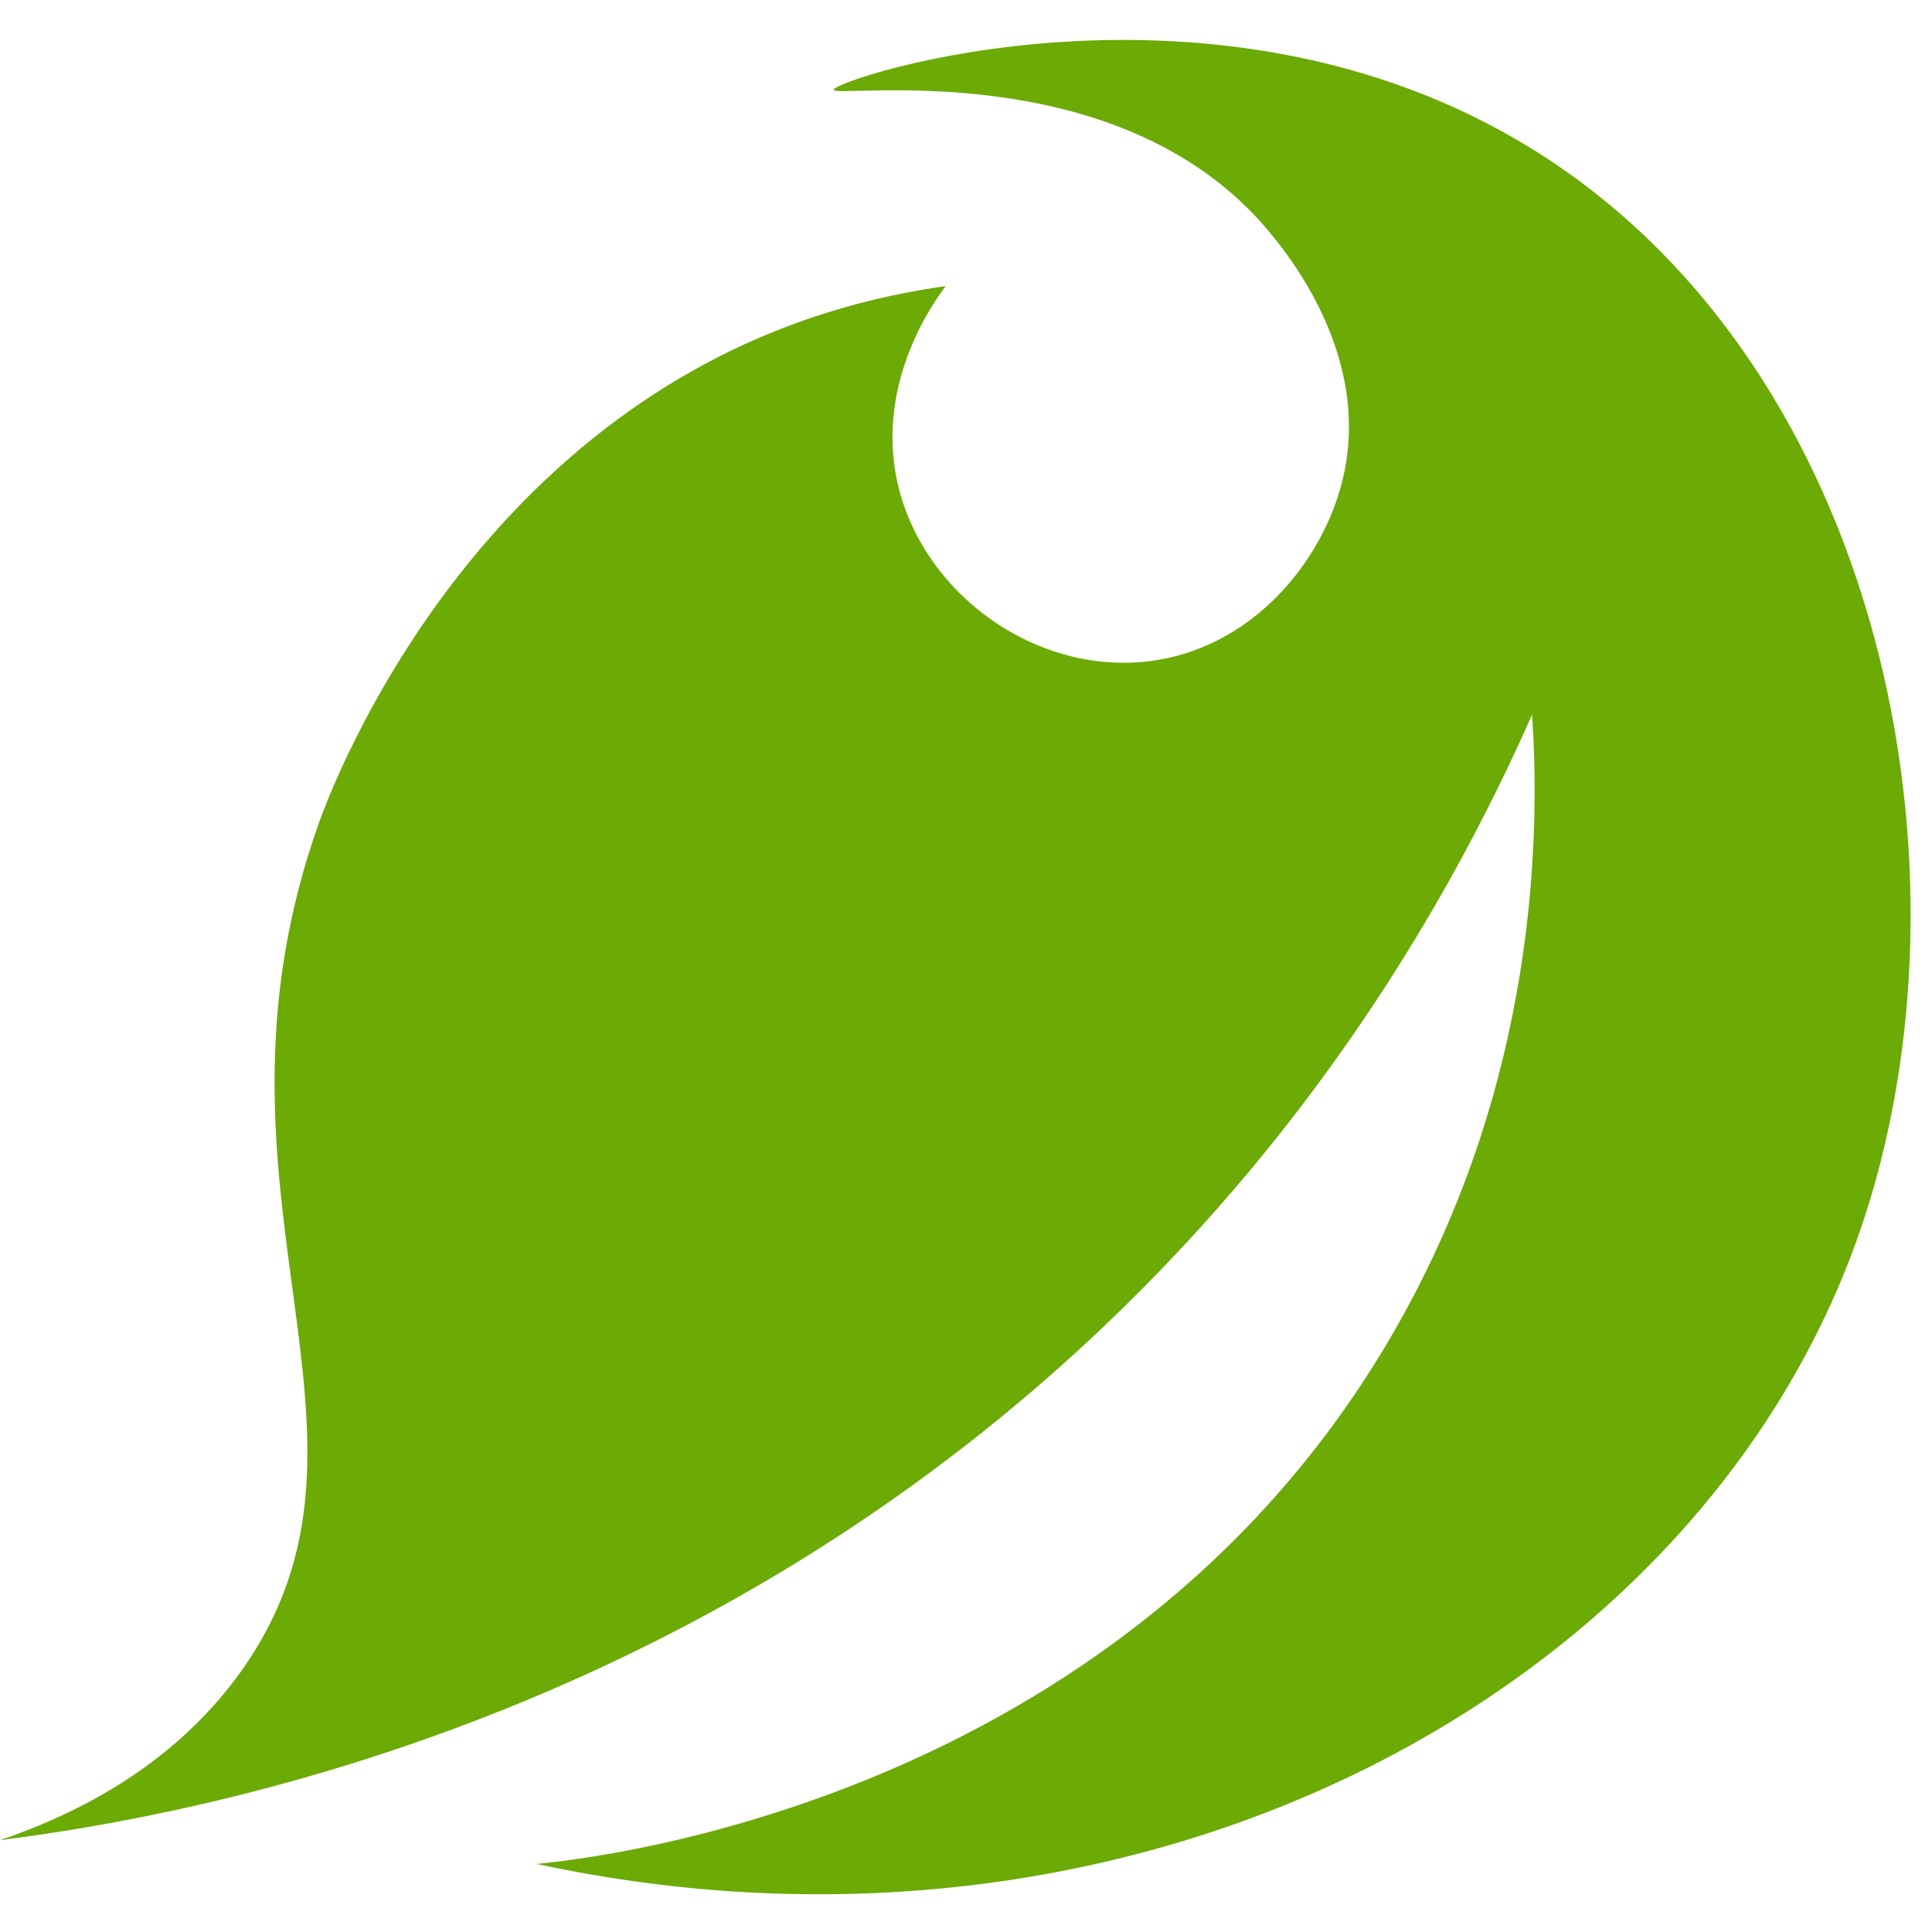
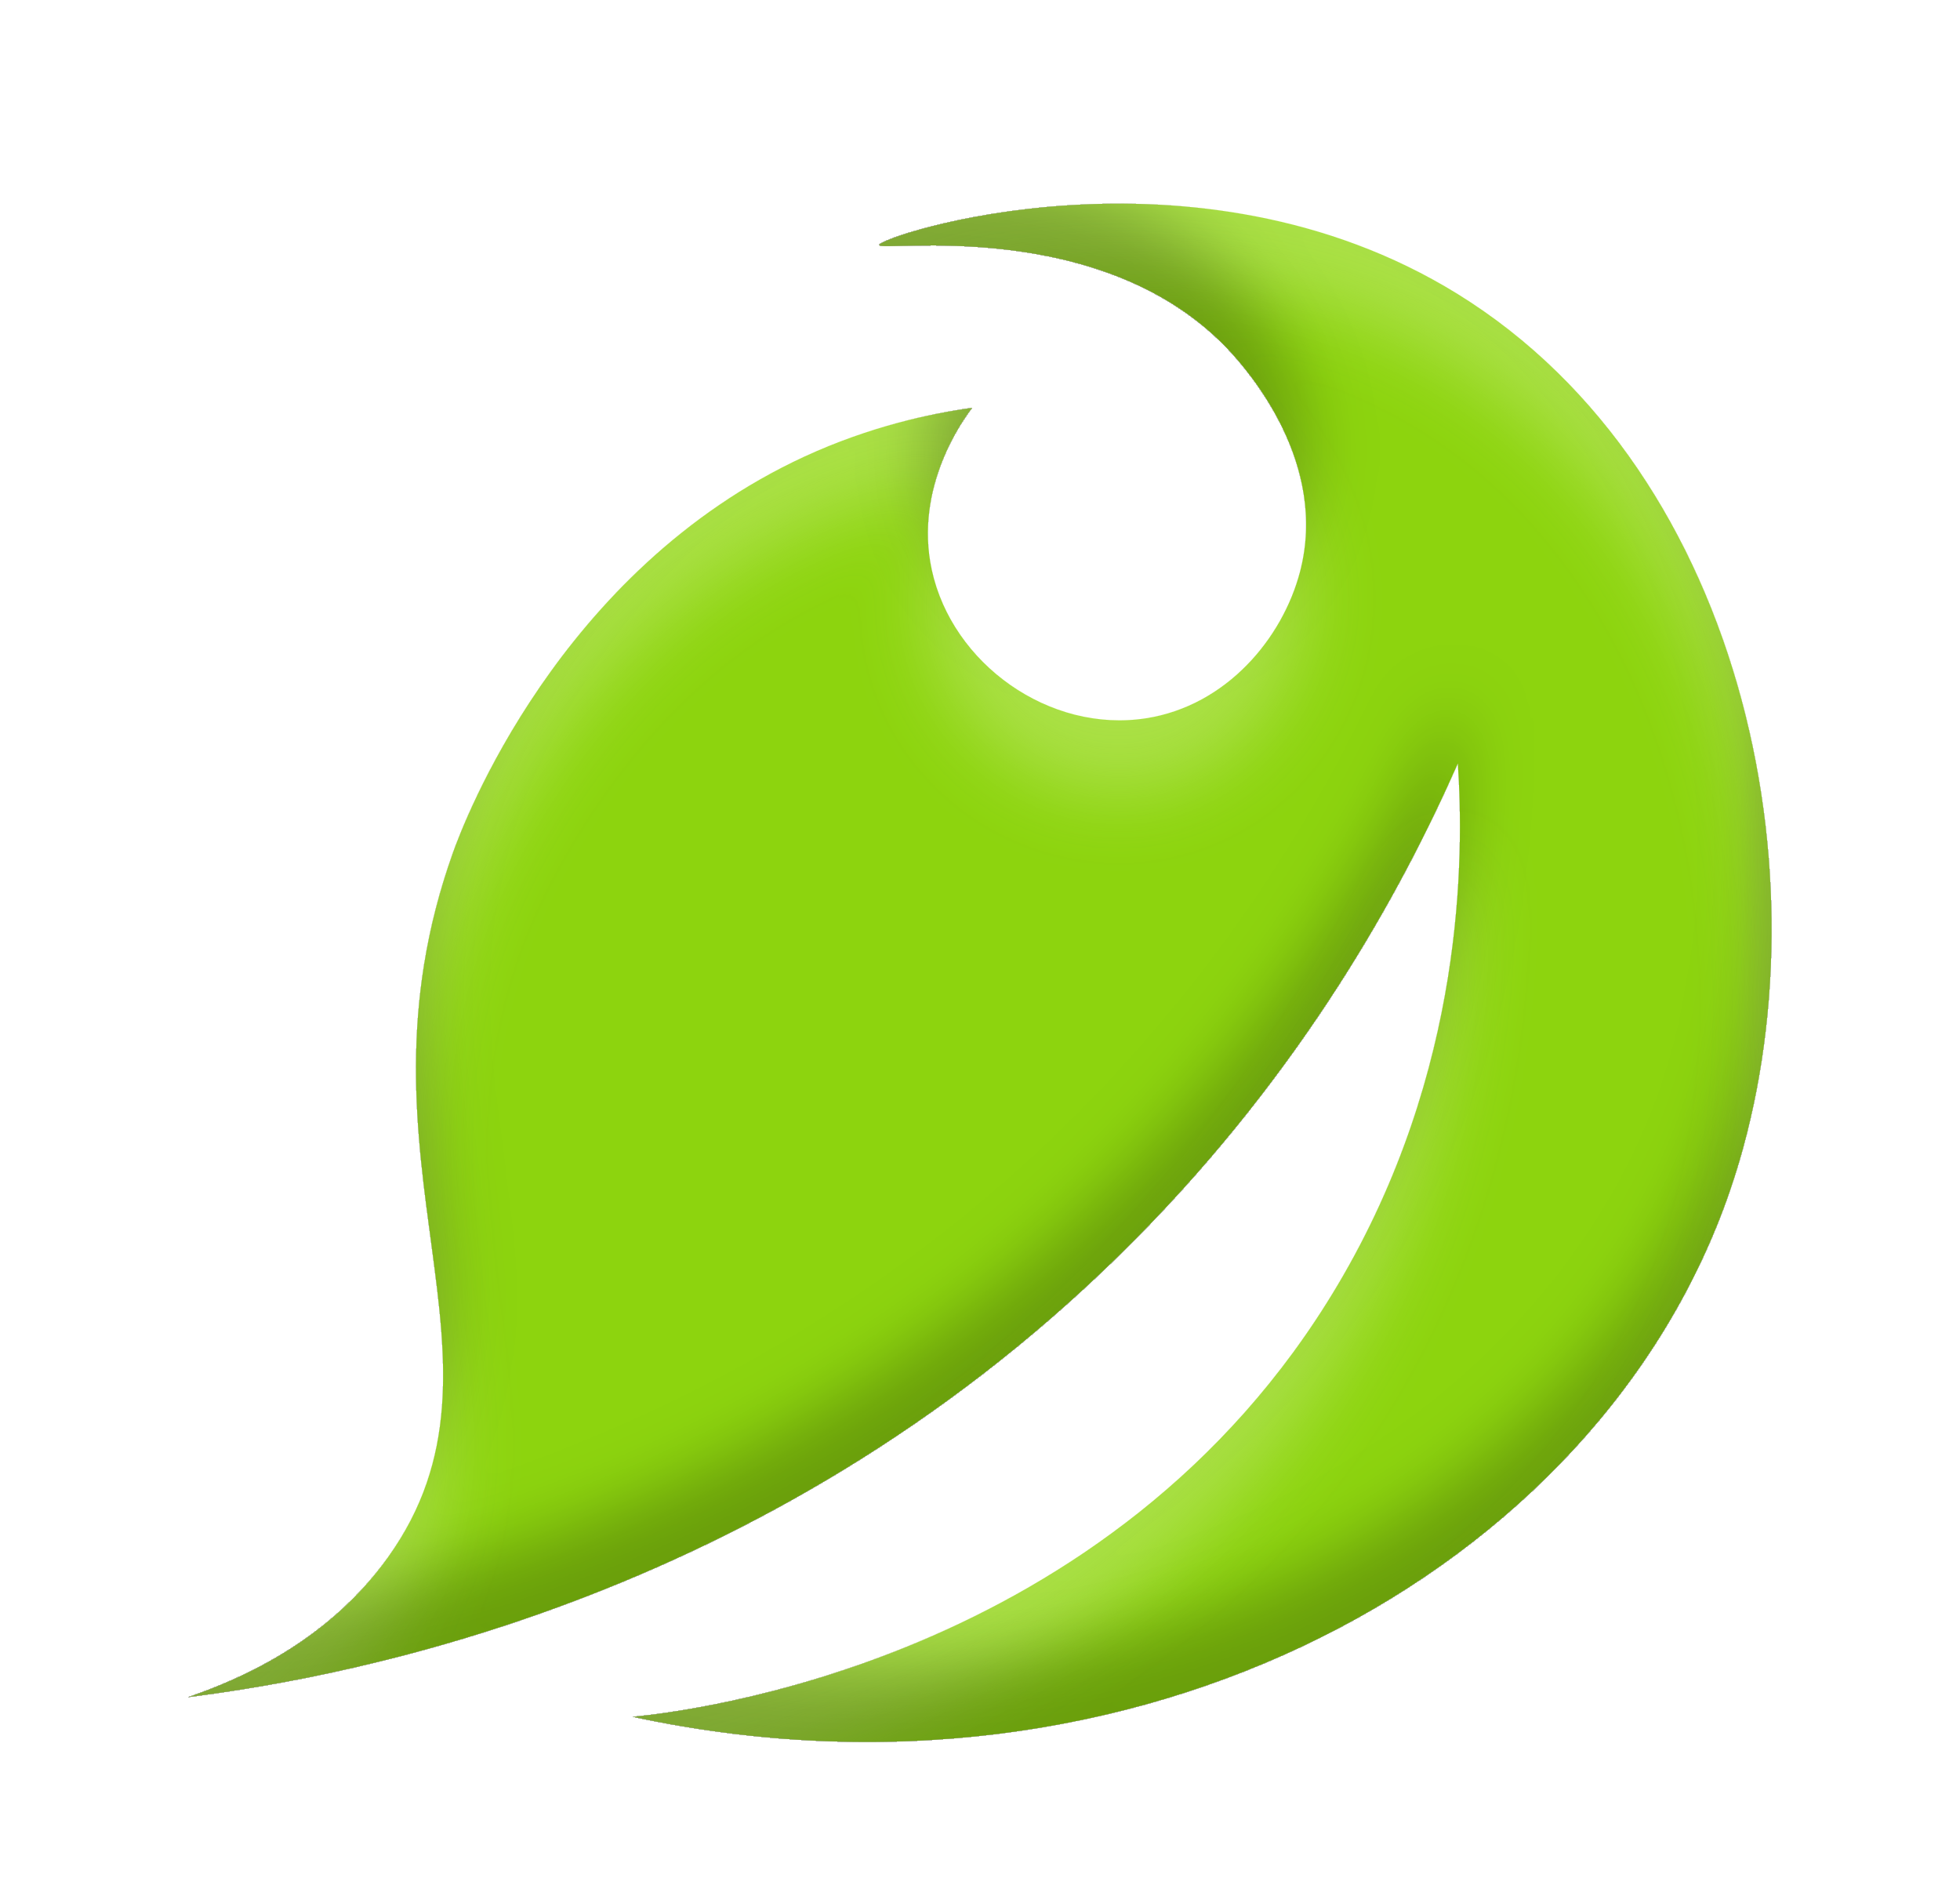
- <svg xmlns="http://www.w3.org/2000/svg" width="13" height="13" viewBox="0 0 13 13" fill="none">
-   <path d="M6.364 1.925C6.297 2.012 5.89 2.562 6.037 3.239C6.202 4.001 6.992 4.565 7.777 4.443C8.43 4.341 8.885 3.793 9.027 3.257C9.26 2.372 8.61 1.628 8.444 1.451C7.412 0.362 5.609 0.664 5.61 0.604C5.611 0.533 8.169 -0.317 10.304 0.999C12.678 2.463 13.345 5.877 12.516 8.281C11.448 11.378 7.682 13.418 3.61 12.542C4.032 12.502 7.506 12.112 9.331 9.043C10.37 7.297 10.358 5.552 10.309 4.809C9.84 5.869 9.045 7.298 7.702 8.656C4.813 11.58 1.329 12.213 0 12.382C0.462 12.225 1.146 11.911 1.62 11.249C2.762 9.654 1.252 8.041 2.147 5.534C2.229 5.306 3 3.243 5.002 2.32C5.537 2.074 6.023 1.973 6.364 1.925Z" fill="#6CAA06" />
+ <svg xmlns="http://www.w3.org/2000/svg" width="26" height="25" viewBox="0 0 26 25" fill="none">
+   <g filter="url(#filter0_ii_2289_3627)">
+     <path d="M12.895 5.41C12.786 5.553 12.121 6.451 12.36 7.558C12.63 8.804 13.92 9.727 15.203 9.527C16.271 9.36 17.013 8.465 17.244 7.588C17.626 6.141 16.564 4.924 16.292 4.634C14.607 2.853 11.663 3.347 11.664 3.25C11.665 3.133 15.843 1.744 19.33 3.896C23.209 6.29 24.299 11.871 22.945 15.802C21.2 20.867 15.048 24.202 8.397 22.771C9.086 22.704 14.76 22.067 17.742 17.048C19.438 14.194 19.419 11.34 19.339 10.126C18.573 11.858 17.275 14.195 15.08 16.417C10.362 21.197 4.671 22.233 2.5 22.509C3.255 22.251 4.372 21.738 5.146 20.656C7.011 18.048 4.545 15.411 6.008 11.311C6.14 10.939 7.401 7.565 10.671 6.056C11.544 5.654 12.338 5.487 12.895 5.41Z" fill="#8DD40E" />
+   </g>
+   <defs>
+     <filter id="filter0_ii_2289_3627" x="2.5" y="1.801" width="21" height="22.303" filterUnits="userSpaceOnUse" color-interpolation-filters="sRGB">
+       <feFlood flood-opacity="0" result="BackgroundImageFix" />
+       <feBlend mode="normal" in="SourceGraphic" in2="BackgroundImageFix" result="shape" />
+       <feColorMatrix in="SourceAlpha" type="matrix" values="0 0 0 0 0 0 0 0 0 0 0 0 0 0 0 0 0 0 127 0" result="hardAlpha" />
+       <feOffset dy="1" />
+       <feGaussianBlur stdDeviation="0.5" />
+       <feComposite in2="hardAlpha" operator="arithmetic" k2="-1" k3="1" />
+       <feColorMatrix type="matrix" values="0 0 0 0 0.937 0 0 0 0 0.996 0 0 0 0 0.788 0 0 0 0.3 0" />
+       <feBlend mode="normal" in2="shape" result="effect1_innerShadow_2289_3627" />
+       <feColorMatrix in="SourceAlpha" type="matrix" values="0 0 0 0 0 0 0 0 0 0 0 0 0 0 0 0 0 0 127 0" result="hardAlpha" />
+       <feOffset dy="-1" />
+       <feGaussianBlur stdDeviation="0.45" />
+       <feComposite in2="hardAlpha" operator="arithmetic" k2="-1" k3="1" />
+       <feColorMatrix type="matrix" values="0 0 0 0 0 0 0 0 0 0 0 0 0 0 0 0 0 0 0.25 0" />
+       <feBlend mode="normal" in2="effect1_innerShadow_2289_3627" result="effect2_innerShadow_2289_3627" />
+     </filter>
+   </defs>
</svg>
